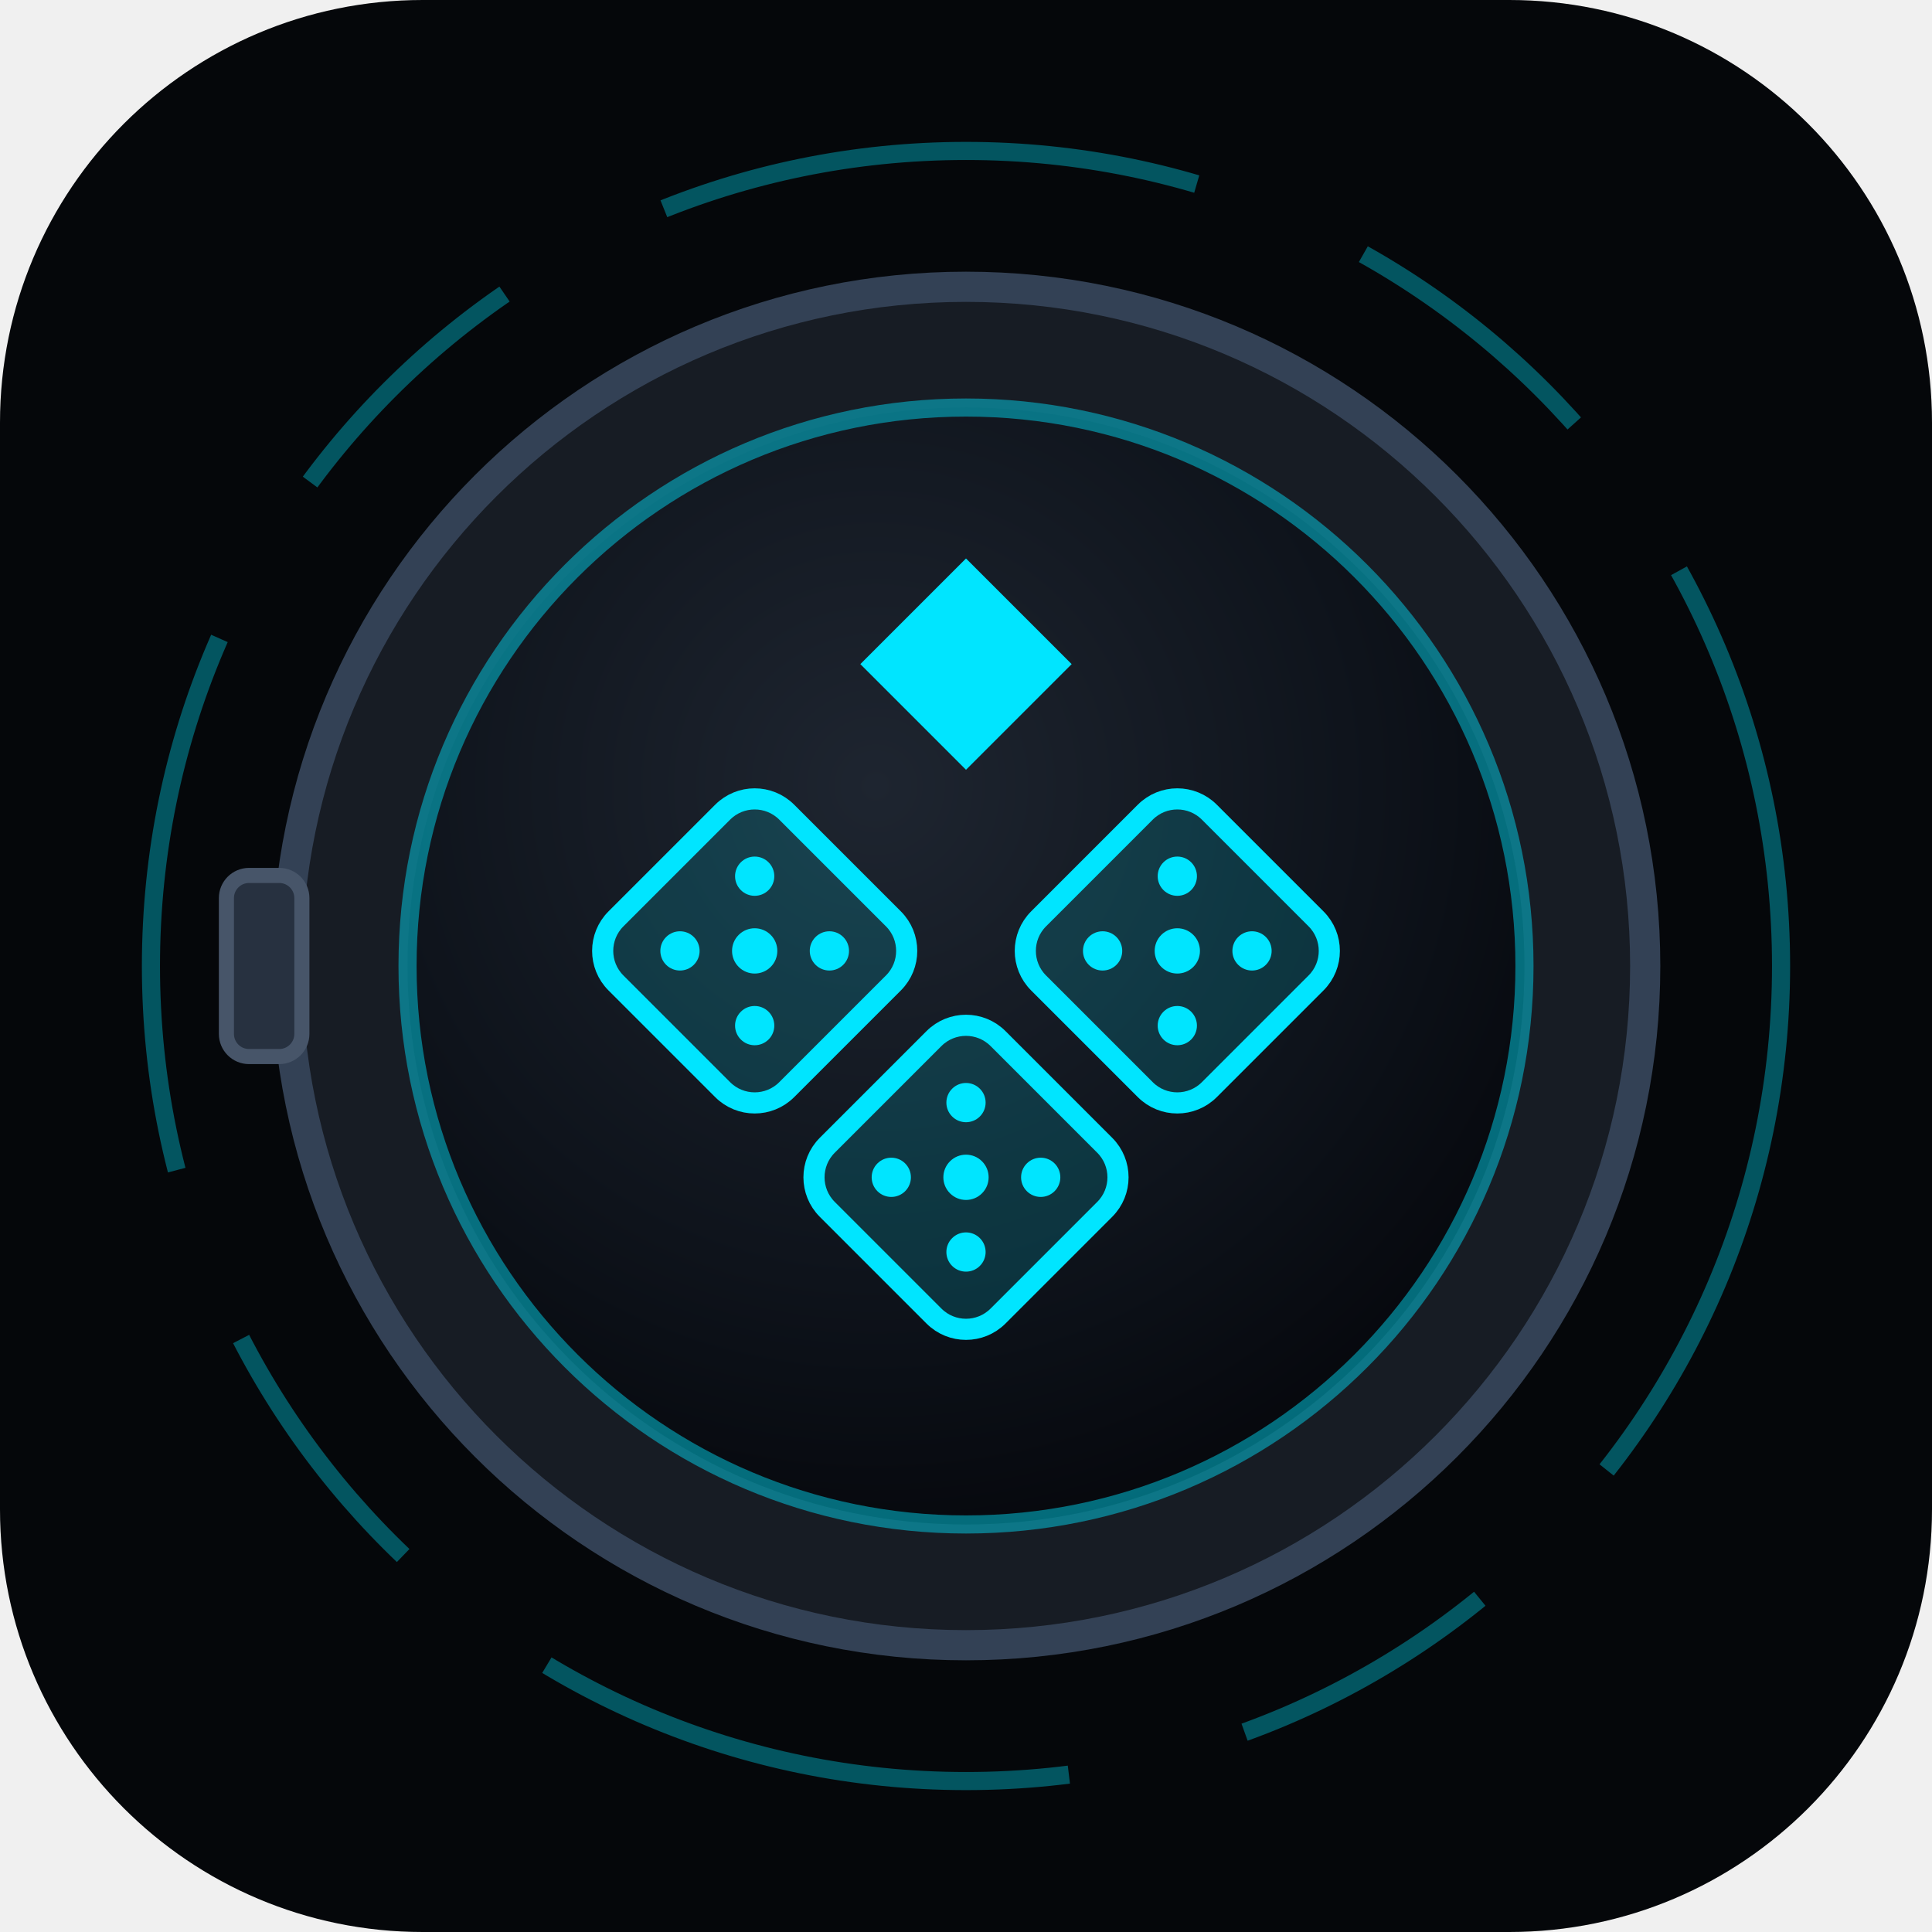
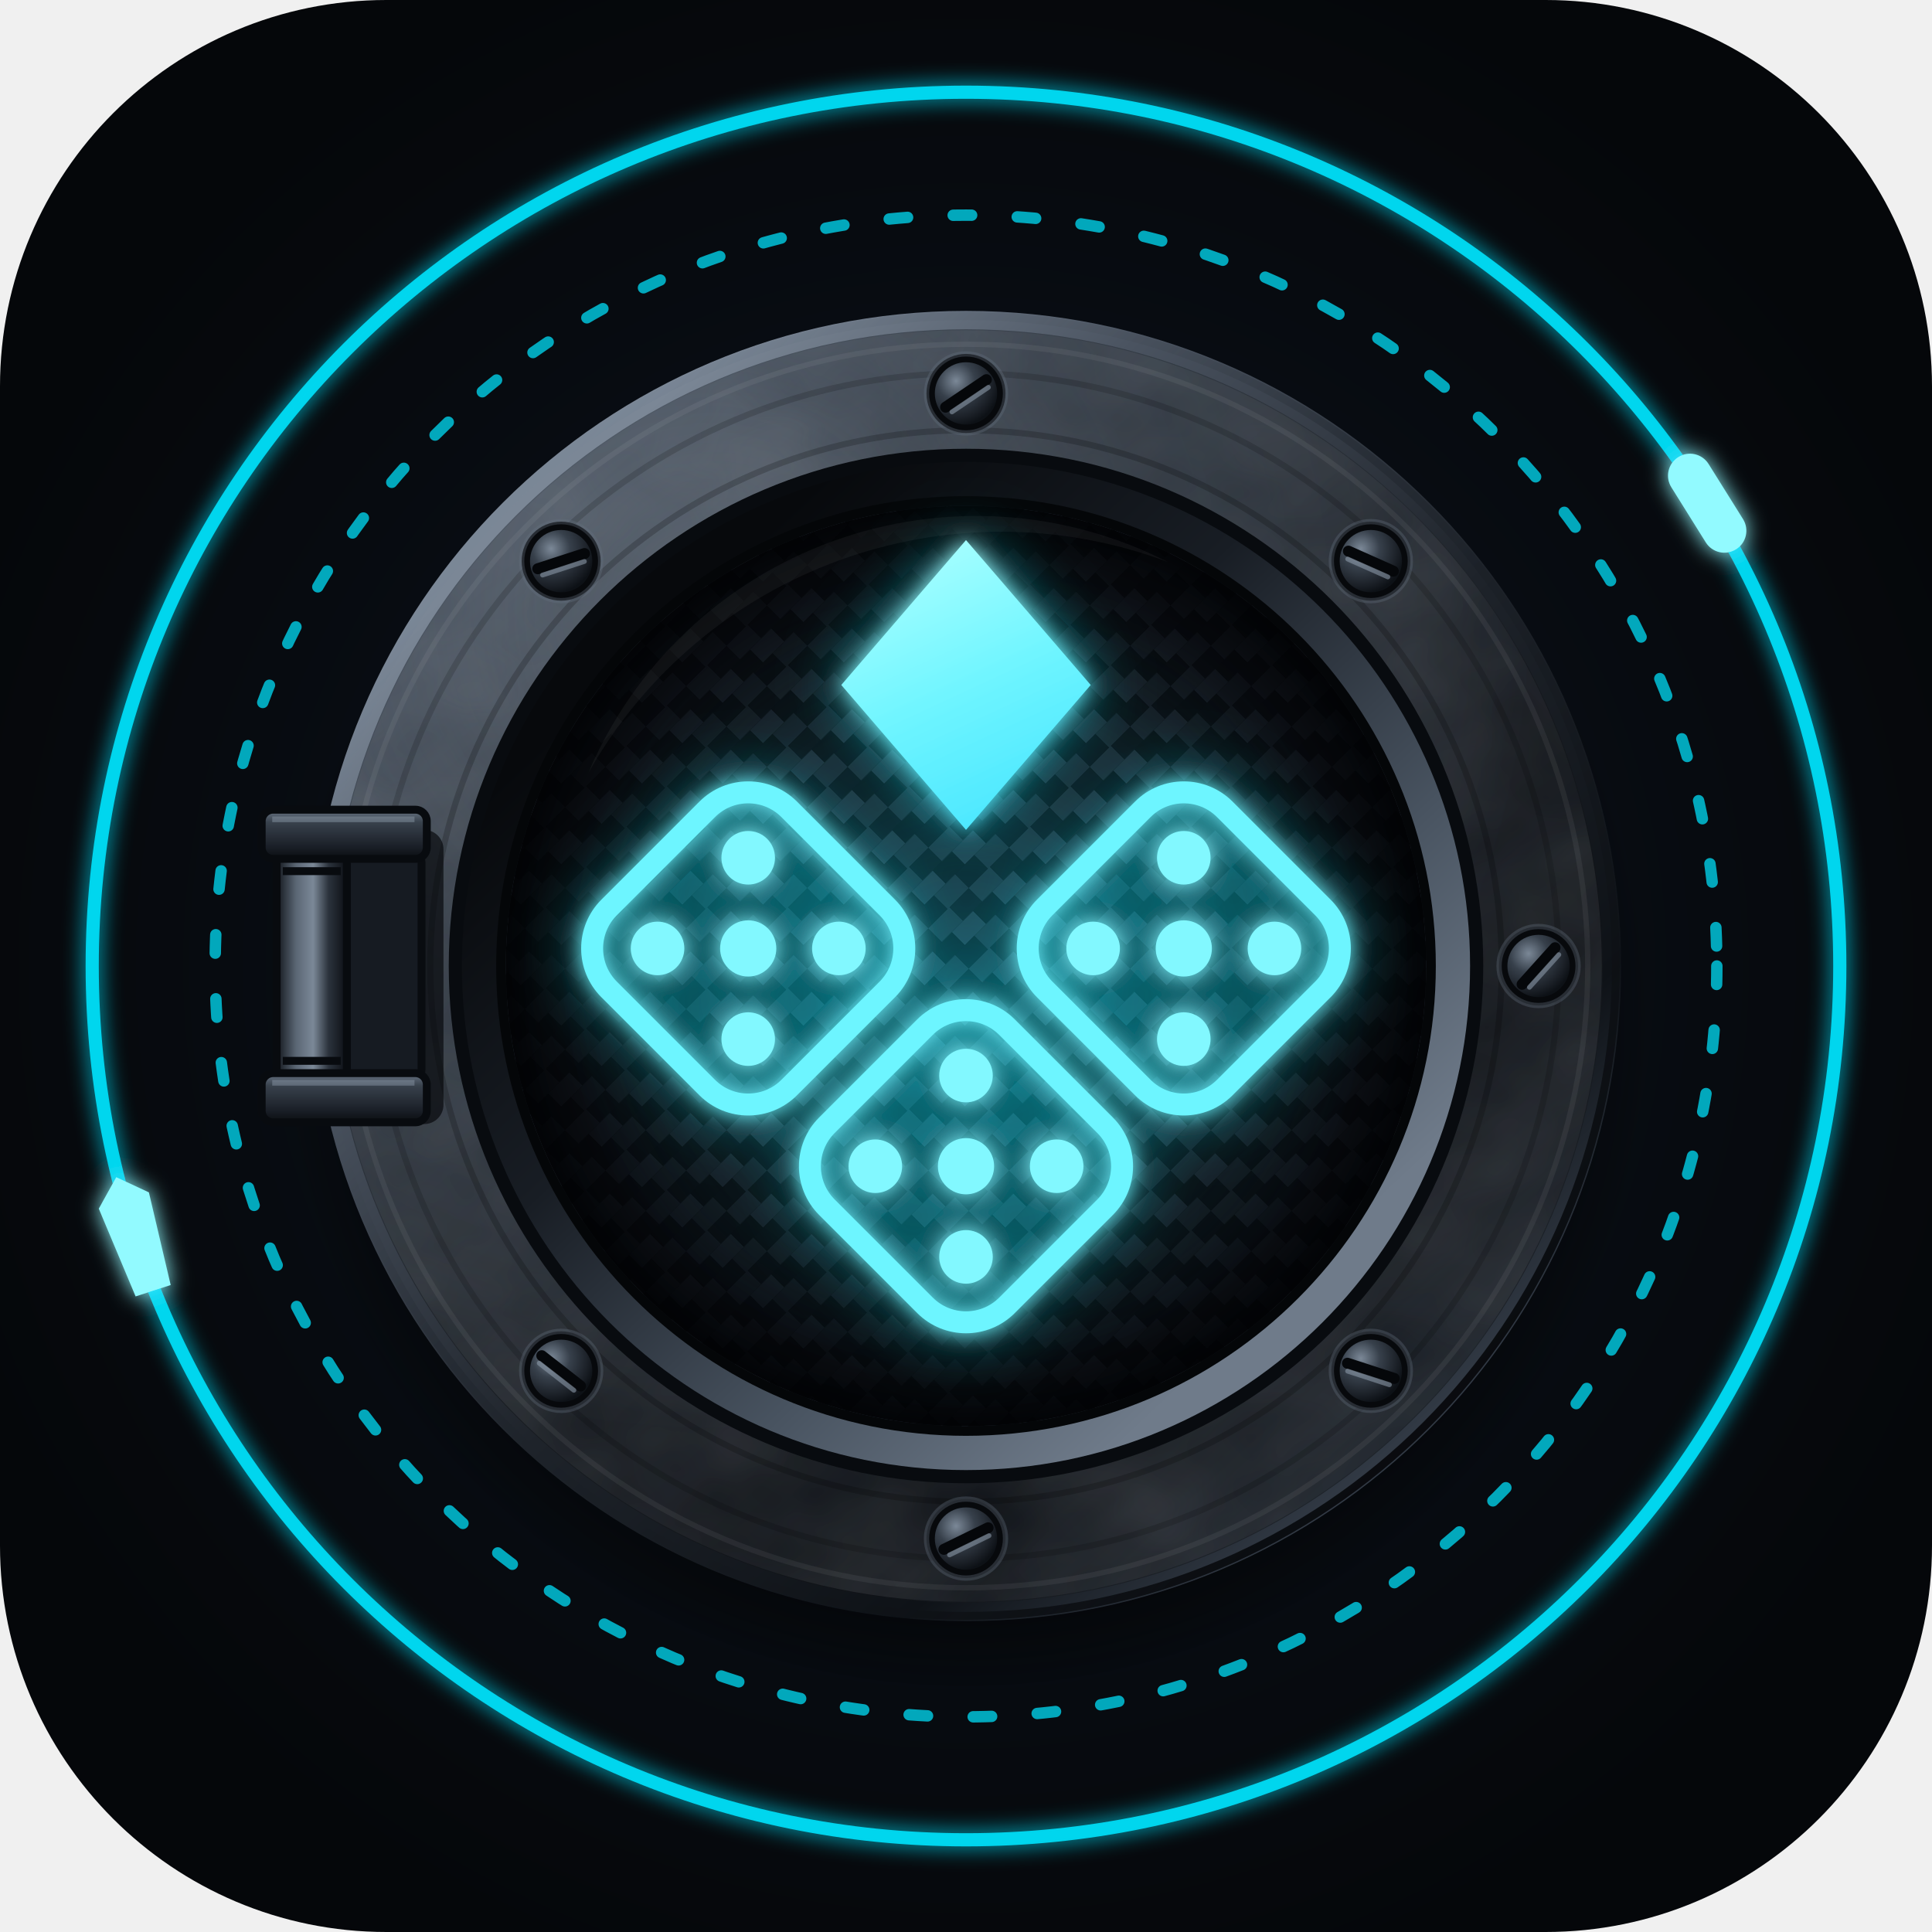
- <svg xmlns="http://www.w3.org/2000/svg" viewBox="0 0 128 128" width="128" height="128" fill="none">
+ <svg xmlns="http://www.w3.org/2000/svg" viewBox="0 0 220 220" width="220" height="220" fill="none">
  <defs>
-     <radialGradient id="dialBg" cx="42%" cy="34%" r="68%">
-       <stop offset="0%" stop-color="#1E2530" />
-       <stop offset="65%" stop-color="#0E131B" />
-       <stop offset="100%" stop-color="#06080D" />
-     </radialGradient>
+     <radialGradient id="bgGlow" cx="50%" cy="50%" r="55%">
+       <stop offset="0%" stop-color="#0C141E" />
+       <stop offset="100%" stop-color="#05070A" />
+     </radialGradient>
+     <radialGradient id="dropShadow" cx="50%" cy="52%" r="50%">
+       <stop offset="68%" stop-color="#000000" stop-opacity="0.88" />
+       <stop offset="86%" stop-color="#000000" stop-opacity="0.46" />
+       <stop offset="100%" stop-color="#000000" stop-opacity="0" />
+     </radialGradient>
+     <linearGradient id="chamfer" x1="18%" y1="14%" x2="84%" y2="86%">
+       <stop offset="0%" stop-color="#7B8796" />
+       <stop offset="22%" stop-color="#4A5360" />
+       <stop offset="54%" stop-color="#1E232A" />
+       <stop offset="84%" stop-color="#0E1217" />
+       <stop offset="100%" stop-color="#313944" />
+     </linearGradient>
+     <linearGradient id="bezel" x1="18%" y1="14%" x2="84%" y2="86%">
+       <stop offset="0%" stop-color="#434C58" />
+       <stop offset="26%" stop-color="#2D343D" />
+       <stop offset="56%" stop-color="#1F242B" />
+       <stop offset="82%" stop-color="#14181E" />
+       <stop offset="100%" stop-color="#282F38" />
+     </linearGradient>
+     <radialGradient id="sheen" cx="30%" cy="22%" r="65%">
+       <stop offset="0%" stop-color="#C2D0DE" stop-opacity="0.22" />
+       <stop offset="45%" stop-color="#768494" stop-opacity="0.06" />
+       <stop offset="100%" stop-color="#000000" stop-opacity="0.24" />
+     </radialGradient>
+     <linearGradient id="innerBevel" x1="18%" y1="16%" x2="82%" y2="84%">
+       <stop offset="0%" stop-color="#07090C" />
+       <stop offset="36%" stop-color="#181D24" />
+       <stop offset="72%" stop-color="#485360" />
+       <stop offset="100%" stop-color="#6F7B8A" />
+     </linearGradient>
+     <linearGradient id="outerEdge" x1="15%" y1="15%" x2="85%" y2="85%">
+       <stop offset="0%" stop-color="#7A8797" stop-opacity="0.65" />
+       <stop offset="42%" stop-color="#222830" stop-opacity="0.5" />
+       <stop offset="100%" stop-color="#06080B" stop-opacity="0.92" />
+     </linearGradient>
+     <radialGradient id="screw" cx="34%" cy="30%" r="72%">
+       <stop offset="0%" stop-color="#7B8897" />
+       <stop offset="42%" stop-color="#37404B" />
+       <stop offset="82%" stop-color="#1B2027" />
+       <stop offset="100%" stop-color="#0D1116" />
+     </radialGradient>
+     <linearGradient id="hingePin" x1="0%" y1="0%" x2="100%" y2="0%">
+       <stop offset="0%" stop-color="#12161C" />
+       <stop offset="28%" stop-color="#5B6775" />
+       <stop offset="52%" stop-color="#7B8897" />
+       <stop offset="74%" stop-color="#2B323C" />
+       <stop offset="100%" stop-color="#0C0F14" />
+     </linearGradient>
+     <linearGradient id="hingeLug" x1="0%" y1="0%" x2="0%" y2="100%">
+       <stop offset="0%" stop-color="#697685" />
+       <stop offset="26%" stop-color="#38414C" />
+       <stop offset="74%" stop-color="#1B2028" />
+       <stop offset="100%" stop-color="#0A0D11" />
+     </linearGradient>
+     <filter id="metalNoise" x="0%" y="0%" width="100%" height="100%">
+       <feTurbulence type="fractalNoise" baseFrequency="0.065 0.08" numOctaves="3" seed="11" result="noise" />
+       <feColorMatrix in="noise" type="matrix" values="0.35 0 0 0 0.25   0.35 0 0 0 0.28   0.35 0 0 0 0.32   0 0 0 0.16 0" />
+     </filter>
+     <pattern id="carbon" width="6.5" height="6.5" patternUnits="userSpaceOnUse" patternTransform="rotate(-45)">
+       <rect width="6.5" height="6.5" fill="#0B0E13" />
+       <rect x="0" y="0" width="3.4" height="2.2" fill="#252D38" />
+       <rect x="3.4" y="0" width="3.1" height="2.2" fill="#10141B" />
+       <rect x="1.6" y="2.2" width="3.4" height="2.1" fill="#2A3340" />
+       <rect x="0" y="2.2" width="1.6" height="2.1" fill="#0E1218" />
+       <rect x="5.0" y="2.2" width="1.5" height="2.1" fill="#0E1218" />
+       <rect x="3.1" y="4.3" width="3.4" height="2.2" fill="#232B36" />
+       <rect x="0" y="4.3" width="3.1" height="2.2" fill="#0F131A" />
+     </pattern>
+     <radialGradient id="vignette" cx="50%" cy="50%" r="50%">
+       <stop offset="0%" stop-color="#000000" stop-opacity="0.04" />
+       <stop offset="56%" stop-color="#000000" stop-opacity="0.22" />
+       <stop offset="84%" stop-color="#030508" stop-opacity="0.72" />
+       <stop offset="100%" stop-color="#010204" stop-opacity="0.96" />
+     </radialGradient>
+     <radialGradient id="cyanWash" cx="50%" cy="52%" r="44%">
+       <stop offset="0%" stop-color="#00E5FF" stop-opacity="0.22" />
+       <stop offset="55%" stop-color="#00E5FF" stop-opacity="0.06" />
+       <stop offset="100%" stop-color="#00E5FF" stop-opacity="0" />
+     </radialGradient>
+     <linearGradient id="diamond" x1="30%" y1="0%" x2="70%" y2="100%">
+       <stop offset="0%" stop-color="#AAFFFF" />
+       <stop offset="50%" stop-color="#70F5FF" />
+       <stop offset="100%" stop-color="#48E6FF" />
+     </linearGradient>
+     <filter id="neon" x="-45%" y="-45%" width="190%" height="190%">
+       <feGaussianBlur in="SourceGraphic" stdDeviation="3.6" result="wide" />
+       <feColorMatrix in="wide" type="matrix" values="0 0 0 0 0   0 0 0 0 0.9   0 0 0 0 1   0 0 0 0.62 0" result="wideCyan" />
+       <feGaussianBlur in="SourceGraphic" stdDeviation="1.15" result="tight" />
+       <feMerge>
+         <feMergeNode in="wideCyan" />
+         <feMergeNode in="tight" />
+         <feMergeNode in="SourceGraphic" />
+       </feMerge>
+     </filter>
+     <filter id="ringGlow" x="-20%" y="-20%" width="140%" height="140%">
+       <feGaussianBlur in="SourceGraphic" stdDeviation="1.2" result="blur" />
+       <feMerge>
+         <feMergeNode in="blur" />
+         <feMergeNode in="SourceGraphic" />
+       </feMerge>
+     </filter>
+     <mask id="bezelMask">
+       <circle cx="110" cy="110" r="72.4" fill="white" />
+       <circle cx="110" cy="110" r="57.4" fill="black" />
+     </mask>
+     <clipPath id="dishClip">
+       <circle cx="110" cy="110" r="52.4" />
+     </clipPath>
  </defs>
-   <rect width="128" height="128" rx="28" fill="#05070A" />
-   <circle cx="64" cy="64" r="54" stroke="#00E5FF" stroke-opacity="0.35" stroke-width="1.2" stroke-dasharray="36 12 18 12" />
-   <circle cx="64" cy="64" r="45" fill="#171C24" stroke="#334155" stroke-width="2" />
-   <rect x="15" y="58" width="5" height="12" rx="1.5" fill="#273140" stroke="#475569" stroke-width="1" />
-   <circle cx="64" cy="64" r="37" fill="url(#dialBg)" stroke="#00E5FF" stroke-opacity="0.45" stroke-width="1.2" />
-   <polygon points="64,37 71,44 64,51 57,44" fill="#00E5FF" />
-   <g transform="rotate(45 50 63)">
-     <rect x="42" y="55" width="16" height="16" rx="3" fill="rgba(0,229,255,0.16)" stroke="#00E5FF" stroke-width="1.4" />
-     <circle cx="46.5" cy="59.5" r="1.3" fill="#00E5FF" />
-     <circle cx="53.5" cy="59.5" r="1.3" fill="#00E5FF" />
-     <circle cx="50" cy="63" r="1.5" fill="#00E5FF" />
-     <circle cx="46.5" cy="66.5" r="1.3" fill="#00E5FF" />
-     <circle cx="53.5" cy="66.5" r="1.3" fill="#00E5FF" />
-   </g>
-   <g transform="rotate(45 78 63)">
-     <rect x="70" y="55" width="16" height="16" rx="3" fill="rgba(0,229,255,0.16)" stroke="#00E5FF" stroke-width="1.4" />
-     <circle cx="74.5" cy="59.5" r="1.3" fill="#00E5FF" />
-     <circle cx="81.5" cy="59.5" r="1.3" fill="#00E5FF" />
-     <circle cx="78" cy="63" r="1.5" fill="#00E5FF" />
-     <circle cx="74.5" cy="66.5" r="1.3" fill="#00E5FF" />
-     <circle cx="81.5" cy="66.5" r="1.3" fill="#00E5FF" />
-   </g>
-   <g transform="rotate(45 64 78)">
-     <rect x="56" y="70" width="16" height="16" rx="3" fill="rgba(0,229,255,0.16)" stroke="#00E5FF" stroke-width="1.4" />
-     <circle cx="60.5" cy="74.5" r="1.3" fill="#00E5FF" />
-     <circle cx="67.5" cy="74.5" r="1.3" fill="#00E5FF" />
-     <circle cx="64" cy="78" r="1.5" fill="#00E5FF" />
-     <circle cx="60.5" cy="81.5" r="1.3" fill="#00E5FF" />
-     <circle cx="67.5" cy="81.5" r="1.3" fill="#00E5FF" />
+   <rect width="220" height="220" rx="44" fill="url(#bgGlow)" />
+   <g filter="url(#ringGlow)">
+     <circle cx="110" cy="110" r="99.5" stroke="#00E5FF" stroke-width="1.5" stroke-opacity="0.88" />
+     <g transform="translate(194.4, 57.3) rotate(58)">
+       <rect x="-6.2" y="-2.5" width="12.4" height="5" rx="2.5" fill="#92FAFF" />
+     </g>
+     <g transform="translate(15.4, 140.7) rotate(-108)">
+       <path d="M-6.6 -2.1 L4.2 -3 L7 0 L4.2 3 L-6.6 2.1 Z" fill="#92FAFF" />
+     </g>
+   </g>
+   <circle cx="110" cy="110" r="85.5" stroke="#00E5FF" stroke-width="1.3" stroke-opacity="0.72" stroke-dasharray="2.1 5.2" stroke-linecap="round" />
+   <circle cx="110" cy="113" r="79" fill="url(#dropShadow)" />
+   <circle cx="110" cy="110" r="74.6" fill="url(#chamfer)" />
+   <circle cx="110" cy="110" r="72.5" fill="url(#bezel)" />
+   <circle cx="110" cy="110" r="72.5" fill="url(#sheen)" />
+   <g mask="url(#bezelMask)">
+     <rect x="35" y="35" width="150" height="150" filter="url(#metalNoise)" />
+     <circle cx="110" cy="110" r="70.8" stroke="#FFFFFF" stroke-opacity="0.06" stroke-width="0.6" />
+     <circle cx="110" cy="110" r="67.5" stroke="#000000" stroke-opacity="0.16" stroke-width="0.7" />
+     <circle cx="110" cy="110" r="61.0" stroke="#000000" stroke-opacity="0.20" stroke-width="0.7" />
+   </g>
+   <circle cx="110" cy="110" r="74.0" stroke="url(#outerEdge)" stroke-width="0.9" />
+   <circle cx="110" cy="110" r="58.0" stroke="#080B0F" stroke-width="1.8" />
+   <circle cx="110" cy="110" r="55.2" stroke="url(#innerBevel)" stroke-width="4.4" />
+   <circle cx="110" cy="110" r="52.7" stroke="#040608" stroke-width="1.6" />
+   <g>
+     <g transform="translate(110, 44.8)">
+       <circle r="4.5" fill="#07090C" />
+       <circle r="4.5" stroke="#64707E" stroke-opacity="0.34" stroke-width="0.6" />
+       <circle r="3.55" fill="url(#screw)" />
+       <g transform="rotate(-34)">
+         <line x1="-2.8" y1="0" x2="2.8" y2="0" stroke="#05070A" stroke-width="1.25" stroke-linecap="round" />
+         <line x1="-2.5" y1="0.85" x2="2.5" y2="0.85" stroke="#8C9AAA" stroke-opacity="0.58" stroke-width="0.55" stroke-linecap="round" />
+       </g>
+     </g>
+     <g transform="translate(156.1, 63.9)">
+       <circle r="4.5" fill="#07090C" />
+       <circle r="4.5" stroke="#64707E" stroke-opacity="0.34" stroke-width="0.6" />
+       <circle r="3.55" fill="url(#screw)" />
+       <g transform="rotate(24)">
+         <line x1="-2.8" y1="0" x2="2.8" y2="0" stroke="#05070A" stroke-width="1.25" stroke-linecap="round" />
+         <line x1="-2.5" y1="0.85" x2="2.5" y2="0.85" stroke="#8C9AAA" stroke-opacity="0.58" stroke-width="0.55" stroke-linecap="round" />
+       </g>
+     </g>
+     <g transform="translate(175.2, 110)">
+       <circle r="4.5" fill="#07090C" />
+       <circle r="4.5" stroke="#64707E" stroke-opacity="0.34" stroke-width="0.6" />
+       <circle r="3.55" fill="url(#screw)" />
+       <g transform="rotate(-48)">
+         <line x1="-2.8" y1="0" x2="2.8" y2="0" stroke="#05070A" stroke-width="1.25" stroke-linecap="round" />
+         <line x1="-2.5" y1="0.85" x2="2.5" y2="0.85" stroke="#8C9AAA" stroke-opacity="0.58" stroke-width="0.55" stroke-linecap="round" />
+       </g>
+     </g>
+     <g transform="translate(156.1, 156.1)">
+       <circle r="4.5" fill="#07090C" />
+       <circle r="4.5" stroke="#64707E" stroke-opacity="0.34" stroke-width="0.6" />
+       <circle r="3.55" fill="url(#screw)" />
+       <g transform="rotate(18)">
+         <line x1="-2.8" y1="0" x2="2.8" y2="0" stroke="#05070A" stroke-width="1.25" stroke-linecap="round" />
+         <line x1="-2.5" y1="0.85" x2="2.5" y2="0.85" stroke="#8C9AAA" stroke-opacity="0.58" stroke-width="0.55" stroke-linecap="round" />
+       </g>
+     </g>
+     <g transform="translate(110, 175.2)">
+       <circle r="4.5" fill="#07090C" />
+       <circle r="4.5" stroke="#64707E" stroke-opacity="0.34" stroke-width="0.6" />
+       <circle r="3.55" fill="url(#screw)" />
+       <g transform="rotate(-26)">
+         <line x1="-2.8" y1="0" x2="2.8" y2="0" stroke="#05070A" stroke-width="1.25" stroke-linecap="round" />
+         <line x1="-2.5" y1="0.85" x2="2.5" y2="0.85" stroke="#8C9AAA" stroke-opacity="0.58" stroke-width="0.55" stroke-linecap="round" />
+       </g>
+     </g>
+     <g transform="translate(63.9, 156.1)">
+       <circle r="4.5" fill="#07090C" />
+       <circle r="4.5" stroke="#64707E" stroke-opacity="0.34" stroke-width="0.6" />
+       <circle r="3.55" fill="url(#screw)" />
+       <g transform="rotate(38)">
+         <line x1="-2.8" y1="0" x2="2.8" y2="0" stroke="#05070A" stroke-width="1.25" stroke-linecap="round" />
+         <line x1="-2.5" y1="0.85" x2="2.5" y2="0.85" stroke="#8C9AAA" stroke-opacity="0.58" stroke-width="0.55" stroke-linecap="round" />
+       </g>
+     </g>
+     <g transform="translate(63.9, 63.9)">
+       <circle r="4.5" fill="#07090C" />
+       <circle r="4.5" stroke="#64707E" stroke-opacity="0.34" stroke-width="0.6" />
+       <circle r="3.55" fill="url(#screw)" />
+       <g transform="rotate(-18)">
+         <line x1="-2.8" y1="0" x2="2.8" y2="0" stroke="#05070A" stroke-width="1.25" stroke-linecap="round" />
+         <line x1="-2.5" y1="0.85" x2="2.5" y2="0.85" stroke="#8C9AAA" stroke-opacity="0.58" stroke-width="0.55" stroke-linecap="round" />
+       </g>
+     </g>
+   </g>
+   <g>
+     <rect x="34.5" y="94.5" width="16" height="33.5" rx="2.2" fill="#040609" fill-opacity="0.65" />
+     <rect x="39.5" y="97" width="8.5" height="26" rx="1.2" fill="#161B22" stroke="#090C10" stroke-width="0.9" />
+     <rect x="31.5" y="96.5" width="8" height="27" rx="1.2" fill="url(#hingePin)" stroke="#080B0F" stroke-width="0.9" />
+     <line x1="32.2" y1="99.2" x2="38.8" y2="99.2" stroke="#080B0F" stroke-width="0.9" />
+     <line x1="32.2" y1="120.8" x2="38.8" y2="120.8" stroke="#080B0F" stroke-width="0.9" />
+     <rect x="29.8" y="92.2" width="18.8" height="5.6" rx="1.3" fill="url(#hingeLug)" stroke="#080B0F" stroke-width="0.9" />
+     <line x1="31" y1="93.3" x2="47.2" y2="93.3" stroke="#8C9AAA" stroke-opacity="0.45" stroke-width="0.65" />
+     <rect x="29.8" y="122.2" width="18.8" height="5.6" rx="1.3" fill="url(#hingeLug)" stroke="#080B0F" stroke-width="0.9" />
+     <line x1="31" y1="123.3" x2="47.2" y2="123.3" stroke="#8C9AAA" stroke-opacity="0.45" stroke-width="0.65" />
+   </g>
+   <g clip-path="url(#dishClip)">
+     <circle cx="110" cy="110" r="52.4" fill="url(#carbon)" />
+     <circle cx="110" cy="110" r="52.4" fill="url(#vignette)" />
+     <circle cx="110" cy="110" r="52.4" fill="url(#cyanWash)" />
+     <path d="M67 88 A48 48 0 0 1 133 64 A54 54 0 0 0 67 88 Z" fill="#FFFFFF" fill-opacity="0.045" />
+   </g>
+   <g filter="url(#neon)">
+     <polygon points="110,61.5 124.2,78 110,94.5 95.8,78" fill="url(#diamond)" />
+     <g transform="rotate(45 85.2 108)">
+       <rect x="70.7" y="93.5" width="29" height="29" rx="6.6" fill="rgba(0, 229, 255, 0.08)" stroke="#6DF5FF" stroke-width="2.5" />
+       <circle cx="77.9" cy="100.7" r="3.05" fill="#82F8FF" />
+       <circle cx="92.5" cy="100.7" r="3.05" fill="#82F8FF" />
+       <circle cx="85.2" cy="108" r="3.2" fill="#82F8FF" />
+       <circle cx="77.9" cy="115.3" r="3.05" fill="#82F8FF" />
+       <circle cx="92.5" cy="115.3" r="3.05" fill="#82F8FF" />
+     </g>
+     <g transform="rotate(45 134.8 108)">
+       <rect x="120.3" y="93.5" width="29" height="29" rx="6.6" fill="rgba(0, 229, 255, 0.08)" stroke="#6DF5FF" stroke-width="2.5" />
+       <circle cx="127.5" cy="100.7" r="3.05" fill="#82F8FF" />
+       <circle cx="142.1" cy="100.7" r="3.05" fill="#82F8FF" />
+       <circle cx="134.8" cy="108" r="3.2" fill="#82F8FF" />
+       <circle cx="127.5" cy="115.3" r="3.05" fill="#82F8FF" />
+       <circle cx="142.1" cy="115.3" r="3.05" fill="#82F8FF" />
+     </g>
+     <g transform="rotate(45 110 132.8)">
+       <rect x="95.5" y="118.3" width="29" height="29" rx="6.6" fill="rgba(0, 229, 255, 0.08)" stroke="#6DF5FF" stroke-width="2.5" />
+       <circle cx="102.7" cy="125.5" r="3.05" fill="#82F8FF" />
+       <circle cx="117.3" cy="125.5" r="3.05" fill="#82F8FF" />
+       <circle cx="110" cy="132.8" r="3.2" fill="#82F8FF" />
+       <circle cx="102.7" cy="140.1" r="3.05" fill="#82F8FF" />
+       <circle cx="117.3" cy="140.1" r="3.05" fill="#82F8FF" />
+     </g>
  </g>
</svg>
